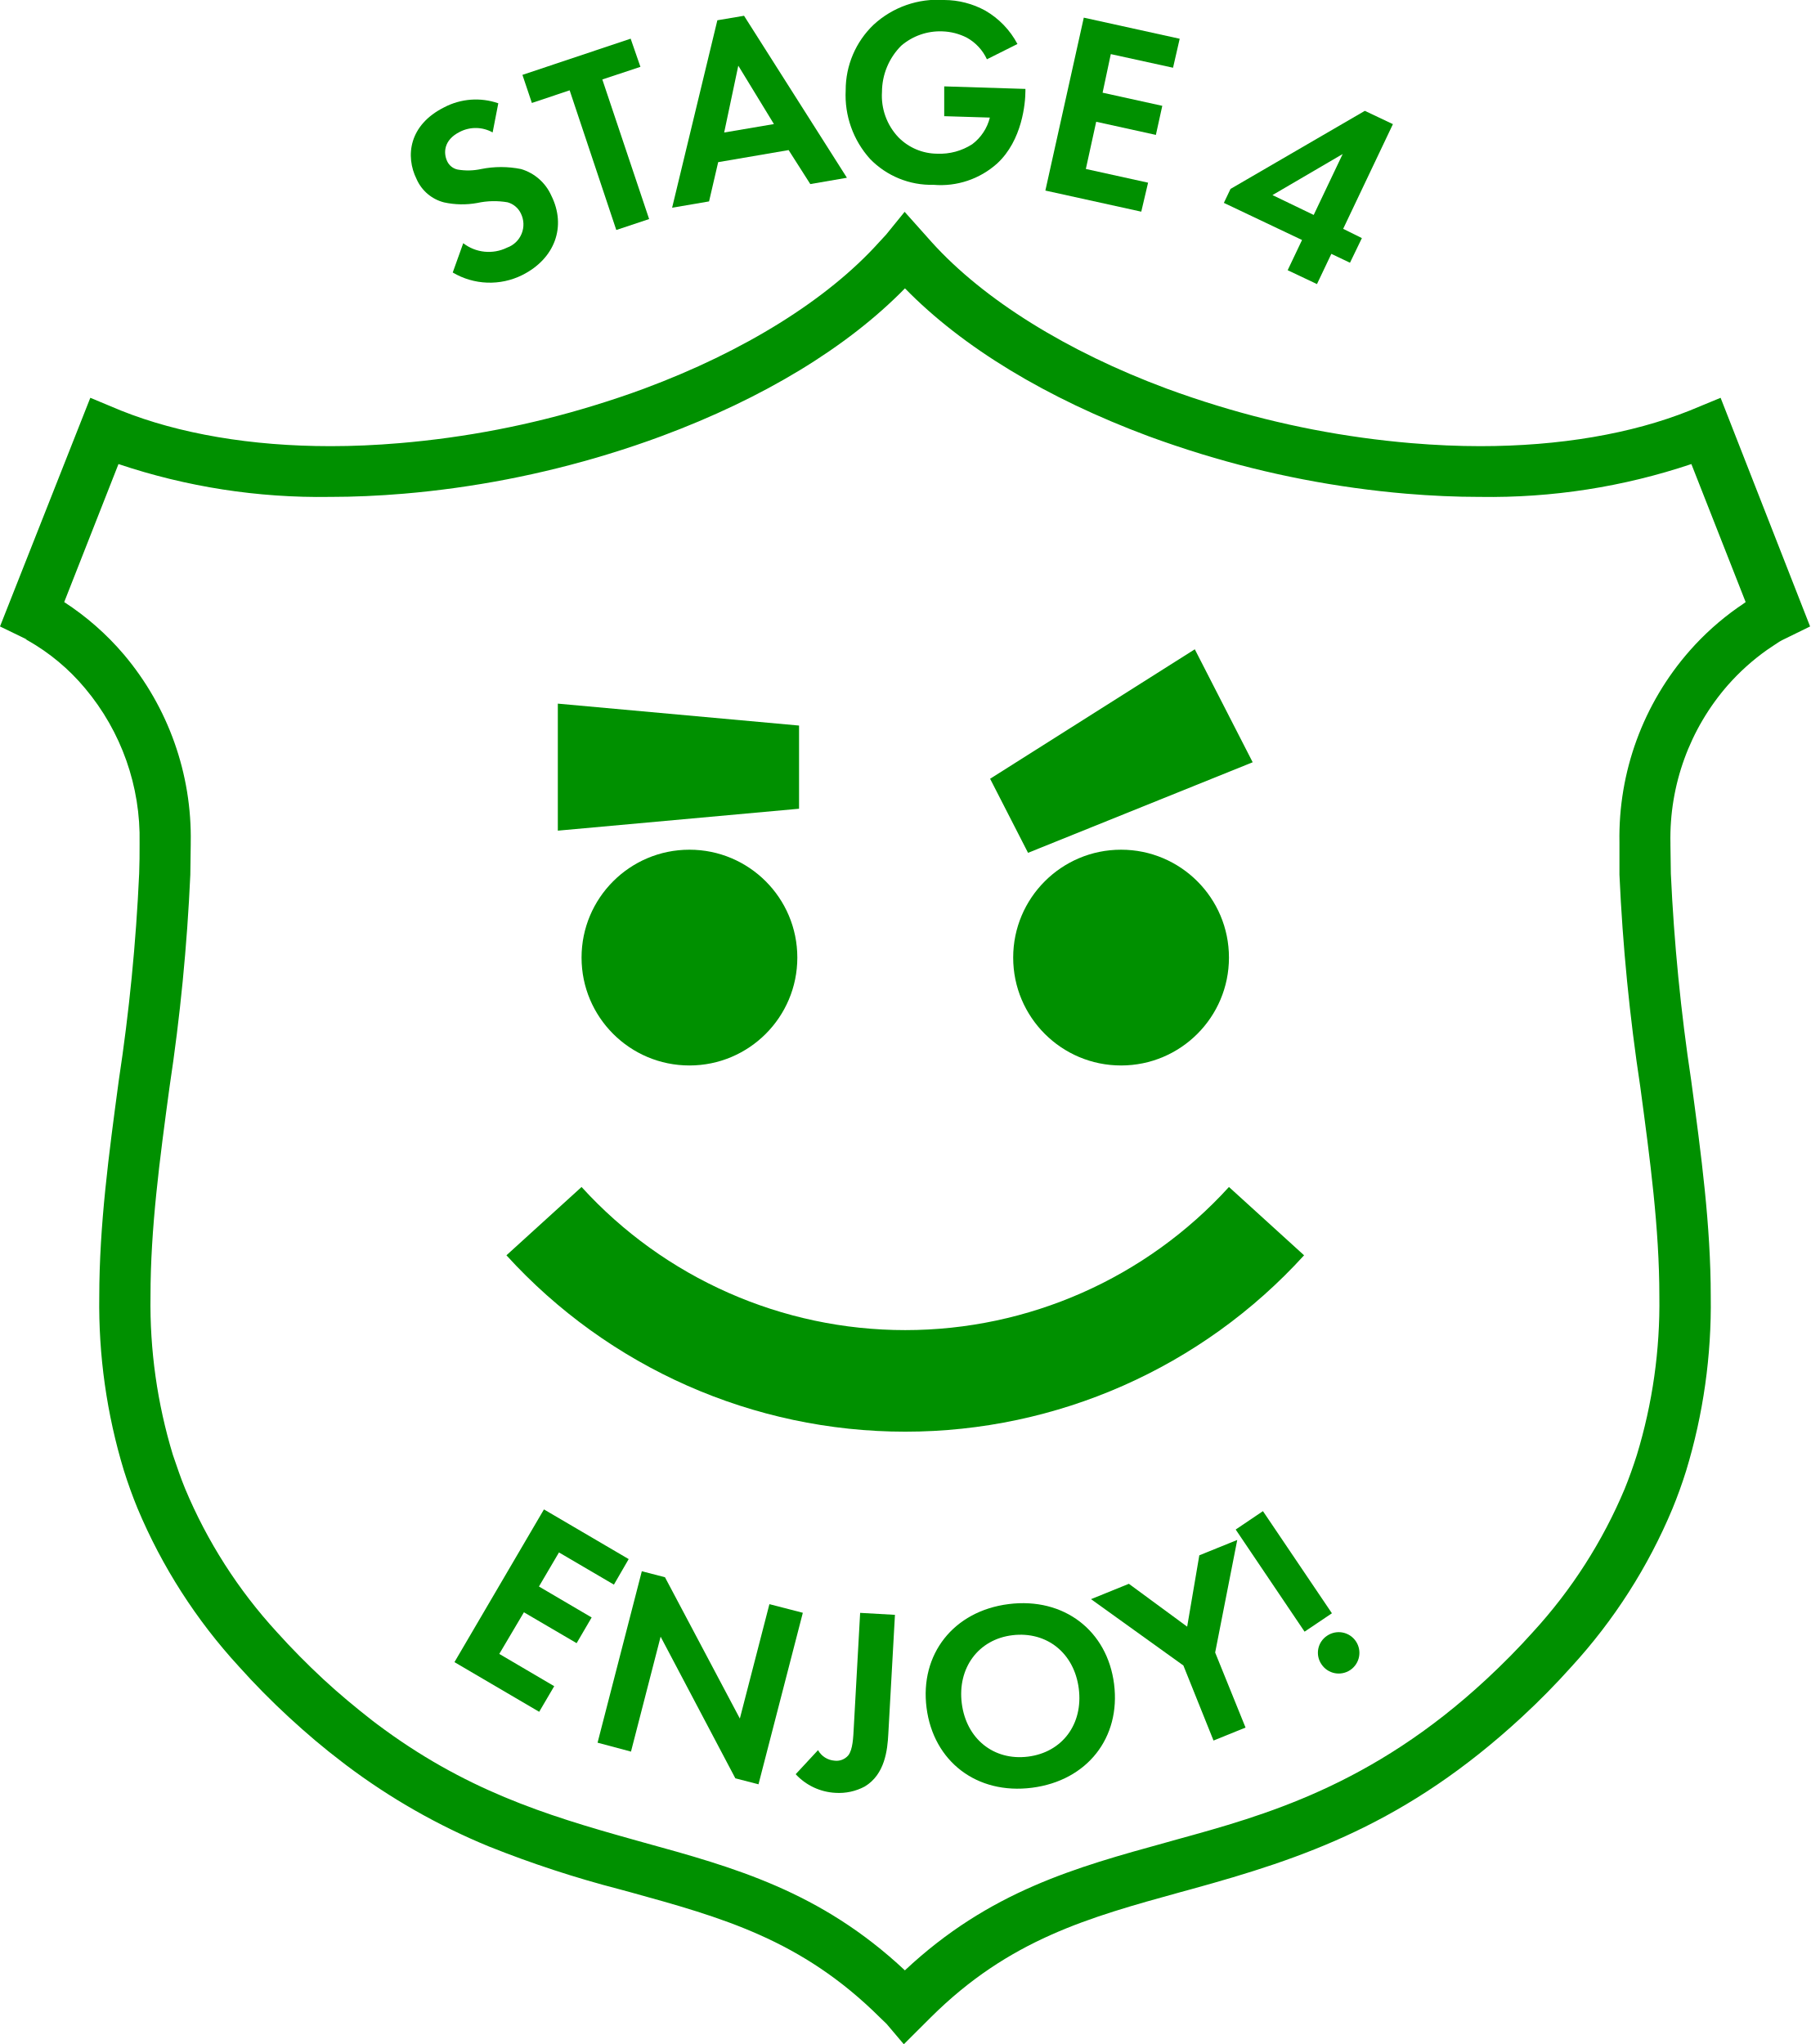
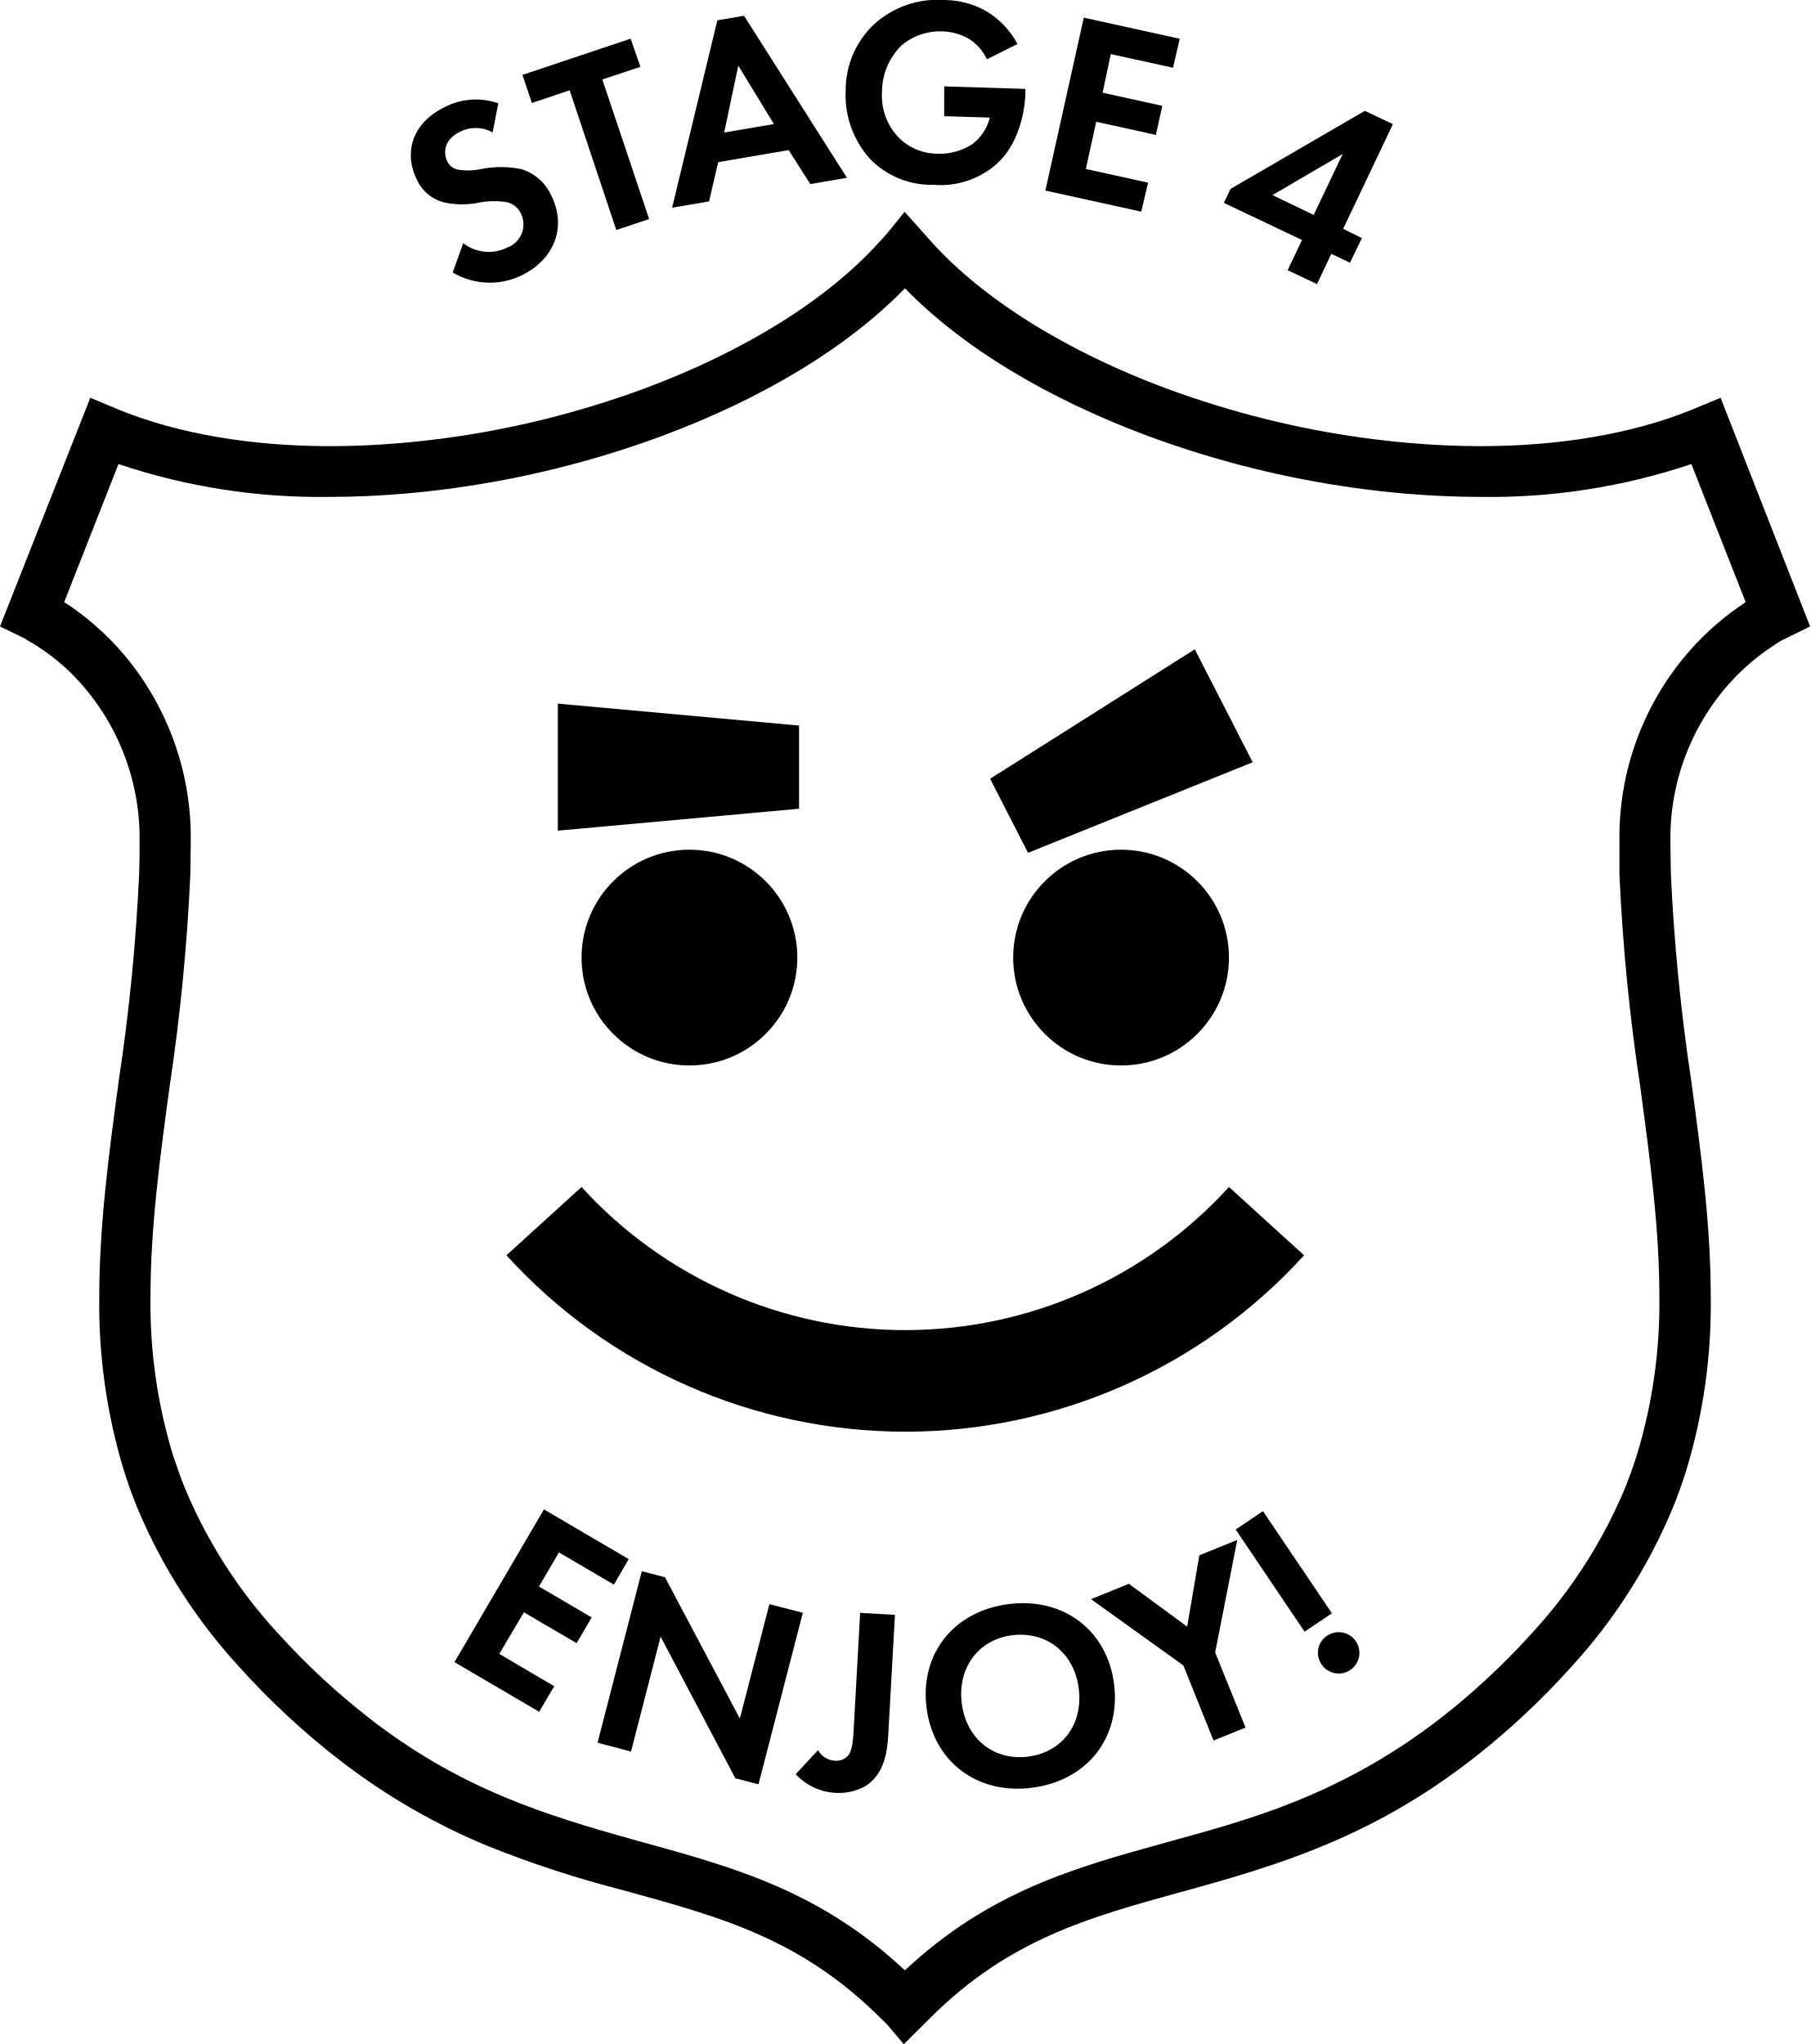
<svg xmlns="http://www.w3.org/2000/svg" viewBox="0 0 220.51 248.95">
  <defs>
    <style>.cls-1{fill:#009000;}</style>
  </defs>
  <g id="Layer_2" data-name="Layer 2">
    <g id="Layer_1-2" data-name="Layer 1">
-       <path class="cls-1" d="M209.56,48.45,205.81,50c-7.08,2.84-15.9,4.34-25.51,4.34h0c-2.66,0-5.5-.12-8.45-.37a113,113,0,0,1-23.61-4.57c-2.13-.65-4.19-1.35-6.15-2.07-12.13-4.51-22.28-10.83-28.59-17.81l-3.32-3.72-2.26,2.78-.86.93c-6.3,7-16.46,13.31-28.6,17.82-1.94.72-4,1.41-6.15,2.07a112.73,112.73,0,0,1-23.61,4.57c-2.92.25-5.74.37-8.38.37h-.09c-9.61,0-18.43-1.5-25.51-4.34L11,48.45,0,76.3l2.6,1.26.73.36h0l-.21,0,.24.07a25.4,25.4,0,0,1,7,5.84A28.35,28.35,0,0,1,17,102.66v.22c0,1.13,0,2.27-.05,3.5a239.57,239.57,0,0,1-2.48,25.19c-1.22,9.07-2.37,17.63-2.38,26.31a69.5,69.5,0,0,0,3,21.23c.5,1.59,1.06,3.14,1.66,4.6A66.38,66.38,0,0,0,29.12,203c1.87,2.09,3.91,4.16,6.08,6.16s4.25,3.76,6.46,5.44l.52.4a78.4,78.4,0,0,0,17.36,9.89,131.78,131.78,0,0,0,15.89,5.21l1.26.34c11.22,3.1,20.91,5.77,30.47,15.27l.82.79,2.1,2.48,3.28-3.27c9.55-9.5,19.24-12.17,30.47-15.27l1.25-.34c13.72-3.78,26.22-8,40.24-20.94,2.17-2,4.21-4.08,6.07-6.16a66.17,66.17,0,0,0,12.31-19.26c.6-1.46,1.16-3,1.66-4.6a69.5,69.5,0,0,0,3-21.23c0-8.68-1.16-17.24-2.38-26.3a242.46,242.46,0,0,1-2.48-25.2c0-1.19-.05-2.36-.05-3.5v-.2a28.33,28.33,0,0,1,7-19.27,27.68,27.68,0,0,1,4.76-4.28c.67-.47,1.19-.78,1.5-1l0,0,.34-.19,3.41-1.67ZM3.34,77.92l0,0,0,0ZM211.65,74a33.49,33.49,0,0,0-5.86,5.26,34.41,34.41,0,0,0-8.55,23.35v.25c0,1.2,0,2.43,0,3.68a245,245,0,0,0,2.54,25.85c1.19,8.85,2.32,17.22,2.32,25.47a63.22,63.22,0,0,1-2.74,19.35c-.45,1.42-.95,2.81-1.48,4.12a60.29,60.29,0,0,1-11.19,17.46c-1.73,1.93-3.63,3.86-5.66,5.74-14,13-27.14,16.6-37.66,19.5l-1.25.35c-11.1,3.06-21.61,5.95-31.91,15.6-10.3-9.65-20.81-12.54-31.92-15.6l-1.25-.35c-10.74-3-20.5-6.06-31.15-14.06l-.5-.38c-2-1.56-4.06-3.26-6-5.06s-3.92-3.8-5.66-5.74a60.08,60.08,0,0,1-11.18-17.47c-.54-1.3-1-2.69-1.49-4.11a63.23,63.23,0,0,1-2.73-19.35c0-8.26,1.12-16.62,2.32-25.48a247.22,247.22,0,0,0,2.53-25.84c0-1.29.05-2.5.05-3.68v-.22a34.53,34.53,0,0,0-8.14-22.92,33.43,33.43,0,0,0-7.27-6.39l6.61-16.81a77,77,0,0,0,25.73,4h.1c2.82,0,5.81-.13,8.91-.39a120,120,0,0,0,24.91-4.82c2.26-.69,4.44-1.43,6.49-2.19,12.4-4.61,22.61-10.8,29.65-18,7,7.18,17.25,13.38,29.64,18,2.07.76,4.25,1.5,6.5,2.19a120,120,0,0,0,24.91,4.82c3.09.26,6.09.39,8.9.39h.1a77,77,0,0,0,25.73-4l6.61,16.81C212.35,73.54,212,73.76,211.65,74Z" />
-       <path class="cls-1" d="M74.77,193l-6.69-3.92-2.44,4.15L72.06,197l-1.83,3.13-6.42-3.76-3,5.07,6.69,3.93-1.83,3.12-10.32-6.05,10.9-18.6,10.32,6.05Z" />
-       <path class="cls-1" d="M72.78,212.25l5.39-20.88,2.82.73,9.12,17.21,3.6-13.93,4.07,1.05-5.4,20.89-2.82-.73-9.1-17.25-3.61,14Z" />
-       <path class="cls-1" d="M109,196.68l-.81,14.52c-.1,1.91-.4,4.91-2.87,6.39a6.66,6.66,0,0,1-3.58.77,7.09,7.09,0,0,1-4.83-2.27l2.72-2.93a2.51,2.51,0,0,0,2,1.28,1.88,1.88,0,0,0,1.69-.65c.55-.72.6-2.14.67-3.46l.77-13.89Z" />
-       <path class="cls-1" d="M135.69,205.12c.82,6.52-3.27,11.76-10,12.62s-12-3.21-12.84-9.73,3.27-11.79,10-12.64S134.87,198.61,135.69,205.12Zm-4.3.55c-.55-4.33-3.89-7-8.06-6.51s-6.74,4-6.19,8.31,3.89,7,8.06,6.48S131.94,210,131.39,205.67Z" />
-       <path class="cls-1" d="M144.13,202.85l-11.25-8.08,4.61-1.87,7.1,5.22,1.48-8.69,4.62-1.87L148,201.27l3.7,9.14-3.9,1.58Z" />
-       <path class="cls-1" d="M158.89,198.73l-8.39-12.44,3.32-2.24,8.4,12.44Zm2.75.49a2.52,2.52,0,1,1-.68,3.5A2.48,2.48,0,0,1,161.64,199.22Z" />
-       <polygon class="cls-1" points="97.32 98.5 67.94 101.17 67.94 85.7 97.32 88.37 97.32 98.5" />
-       <polygon class="cls-1" points="120.59 94.85 145.52 79.08 152.57 92.84 125.21 103.87 120.59 94.85" />
-       <circle class="cls-1" cx="83.97" cy="116.63" r="13.14" />
-       <circle class="cls-1" cx="136.54" cy="116.63" r="13.14" />
-       <path class="cls-1" d="M158.83,152.89a65.66,65.66,0,0,1-97.15,0l9.15-8.32a53.3,53.3,0,0,0,78.85,0Z" />
-       <path class="cls-1" d="M60,16.13a4.22,4.22,0,0,0-4-.07c-2,1-2,2.61-1.53,3.59a1.81,1.81,0,0,0,1.26,1,7.47,7.47,0,0,0,2.86-.06,12.28,12.28,0,0,1,4.87,0,5.85,5.85,0,0,1,3.68,3.22c1.88,3.75.46,7.69-3.53,9.69a8.86,8.86,0,0,1-8.47-.31l1.28-3.57a5.07,5.07,0,0,0,5.34.54A3,3,0,0,0,63.44,26a2.54,2.54,0,0,0-1.62-1.36,9.63,9.63,0,0,0-3.69.08,10.29,10.29,0,0,1-4.05-.07,5,5,0,0,1-3.33-2.81c-1.42-2.84-.93-6.63,3.35-8.77a8.31,8.31,0,0,1,6.59-.49Z" />
-       <path class="cls-1" d="M73.36,9.68l5.7,17-4,1.33L69.38,11l-4.6,1.54L63.63,9.12,76.81,4.71,78,8.14Z" />
-       <path class="cls-1" d="M96.05,18.28l-8.58,1.47-1.11,4.78-4.5.77L87.37,2.47l3.25-.55,12.53,19.73-4.46.77Zm-1.79-3.17L89.92,8,88.2,16.14Z" />
-       <path class="cls-1" d="M115,10.52l9.89.31v.26c0,1.45-.38,6-3.44,8.82a10.29,10.29,0,0,1-7.75,2.6,10.4,10.4,0,0,1-7.73-3.15A11.59,11.59,0,0,1,103,11,11,11,0,0,1,106.41,3,11.48,11.48,0,0,1,115,0,10.48,10.48,0,0,1,120,1.29a10.21,10.21,0,0,1,3.92,4.07l-3.72,1.86a5.77,5.77,0,0,0-2.44-2.63,7,7,0,0,0-3-.77,7.25,7.25,0,0,0-5,1.75,8,8,0,0,0-2.34,5.62,7.35,7.35,0,0,0,2,5.53,6.69,6.69,0,0,0,4.72,2,7.29,7.29,0,0,0,4.28-1.16,5.81,5.81,0,0,0,2.14-3.24l-5.56-.17Z" />
-       <path class="cls-1" d="M142.87,8.25l-7.58-1.66-1,4.7,7.27,1.6-.78,3.54-7.27-1.6-1.26,5.75,7.58,1.67L139,25.78l-11.68-2.57L132,2.15l11.68,2.57Z" />
-       <path class="cls-1" d="M163.59,27.87,165.87,29l-1.45,3-2.27-1.08-1.75,3.68-3.57-1.69,1.75-3.68-9.52-4.52.81-1.7,16.36-9.51,3.42,1.62ZM160,26.18l3.53-7.42-8.55,5Z" />
+       <path className="cls-1" d="M209.56,48.45,205.81,50c-7.08,2.84-15.9,4.34-25.51,4.34h0c-2.66,0-5.5-.12-8.45-.37a113,113,0,0,1-23.61-4.57c-2.13-.65-4.19-1.35-6.15-2.07-12.13-4.51-22.28-10.83-28.59-17.81l-3.32-3.72-2.26,2.78-.86.93c-6.3,7-16.46,13.31-28.6,17.82-1.94.72-4,1.41-6.15,2.07a112.73,112.73,0,0,1-23.61,4.57c-2.92.25-5.74.37-8.38.37h-.09c-9.61,0-18.43-1.5-25.51-4.34L11,48.45,0,76.3l2.6,1.26.73.36h0l-.21,0,.24.07a25.4,25.4,0,0,1,7,5.84A28.35,28.35,0,0,1,17,102.66v.22c0,1.13,0,2.27-.05,3.5a239.57,239.57,0,0,1-2.48,25.19c-1.22,9.07-2.37,17.63-2.38,26.31a69.5,69.5,0,0,0,3,21.23c.5,1.59,1.06,3.14,1.66,4.6A66.38,66.38,0,0,0,29.12,203c1.87,2.09,3.91,4.16,6.08,6.16s4.25,3.76,6.46,5.44l.52.4a78.4,78.4,0,0,0,17.36,9.89,131.78,131.78,0,0,0,15.89,5.21l1.26.34c11.22,3.1,20.91,5.77,30.47,15.27l.82.79,2.1,2.48,3.28-3.27c9.55-9.5,19.24-12.17,30.47-15.27l1.25-.34c13.72-3.78,26.22-8,40.24-20.94,2.17-2,4.21-4.08,6.07-6.16a66.17,66.17,0,0,0,12.31-19.26c.6-1.46,1.16-3,1.66-4.6a69.5,69.5,0,0,0,3-21.23c0-8.68-1.16-17.24-2.38-26.3a242.46,242.46,0,0,1-2.48-25.2c0-1.19-.05-2.36-.05-3.5v-.2a28.33,28.33,0,0,1,7-19.27,27.68,27.68,0,0,1,4.76-4.28c.67-.47,1.19-.78,1.5-1l0,0,.34-.19,3.41-1.67ZM3.34,77.92l0,0,0,0ZM211.65,74a33.49,33.49,0,0,0-5.86,5.26,34.41,34.41,0,0,0-8.55,23.35v.25c0,1.2,0,2.43,0,3.68a245,245,0,0,0,2.54,25.85c1.19,8.85,2.32,17.22,2.32,25.47a63.22,63.22,0,0,1-2.74,19.35c-.45,1.42-.95,2.81-1.48,4.12a60.29,60.29,0,0,1-11.19,17.46c-1.73,1.93-3.63,3.86-5.66,5.74-14,13-27.14,16.6-37.66,19.5l-1.25.35c-11.1,3.06-21.61,5.95-31.91,15.6-10.3-9.65-20.81-12.54-31.92-15.6l-1.25-.35c-10.74-3-20.5-6.06-31.15-14.06l-.5-.38c-2-1.56-4.06-3.26-6-5.06s-3.92-3.8-5.66-5.74a60.08,60.08,0,0,1-11.18-17.47c-.54-1.3-1-2.69-1.49-4.11a63.23,63.23,0,0,1-2.73-19.35c0-8.26,1.12-16.62,2.32-25.48a247.22,247.22,0,0,0,2.53-25.84c0-1.29.05-2.5.05-3.68v-.22a34.53,34.53,0,0,0-8.14-22.92,33.43,33.43,0,0,0-7.27-6.39l6.61-16.81a77,77,0,0,0,25.73,4h.1c2.82,0,5.81-.13,8.91-.39a120,120,0,0,0,24.91-4.82c2.26-.69,4.44-1.43,6.49-2.19,12.4-4.61,22.61-10.8,29.65-18,7,7.18,17.25,13.38,29.64,18,2.07.76,4.25,1.5,6.5,2.19a120,120,0,0,0,24.91,4.82c3.09.26,6.09.39,8.9.39h.1a77,77,0,0,0,25.73-4l6.61,16.81C212.35,73.54,212,73.76,211.65,74Z" />
+       <path className="cls-1" d="M74.77,193l-6.69-3.92-2.44,4.15L72.06,197l-1.83,3.13-6.42-3.76-3,5.07,6.69,3.93-1.83,3.12-10.32-6.05,10.9-18.6,10.32,6.05Z" />
+       <path className="cls-1" d="M72.78,212.25l5.39-20.88,2.82.73,9.12,17.21,3.6-13.93,4.07,1.05-5.4,20.89-2.82-.73-9.1-17.25-3.61,14Z" />
+       <path className="cls-1" d="M109,196.68l-.81,14.52c-.1,1.91-.4,4.91-2.87,6.39a6.66,6.66,0,0,1-3.58.77,7.09,7.09,0,0,1-4.83-2.27l2.72-2.93a2.51,2.51,0,0,0,2,1.28,1.88,1.88,0,0,0,1.69-.65c.55-.72.6-2.14.67-3.46l.77-13.89Z" />
+       <path className="cls-1" d="M135.69,205.12c.82,6.52-3.27,11.76-10,12.62s-12-3.21-12.84-9.73,3.27-11.79,10-12.64S134.87,198.61,135.69,205.12Zm-4.3.55c-.55-4.33-3.89-7-8.06-6.51s-6.74,4-6.19,8.31,3.89,7,8.06,6.48S131.94,210,131.39,205.67Z" />
+       <path className="cls-1" d="M144.13,202.85l-11.25-8.08,4.61-1.87,7.1,5.22,1.48-8.69,4.62-1.87L148,201.27l3.7,9.14-3.9,1.58Z" />
+       <path className="cls-1" d="M158.89,198.73l-8.39-12.44,3.32-2.24,8.4,12.44Zm2.75.49a2.52,2.52,0,1,1-.68,3.5A2.48,2.48,0,0,1,161.64,199.22Z" />
+       <polygon className="cls-1" points="97.32 98.5 67.94 101.17 67.94 85.7 97.32 88.37 97.32 98.5" />
+       <polygon className="cls-1" points="120.59 94.85 145.52 79.08 152.57 92.84 125.21 103.87 120.59 94.85" />
+       <circle className="cls-1" cx="83.97" cy="116.63" r="13.14" />
+       <circle className="cls-1" cx="136.54" cy="116.63" r="13.14" />
+       <path className="cls-1" d="M158.83,152.89a65.66,65.66,0,0,1-97.15,0l9.15-8.32a53.3,53.3,0,0,0,78.85,0Z" />
+       <path className="cls-1" d="M60,16.13a4.22,4.22,0,0,0-4-.07c-2,1-2,2.61-1.53,3.59a1.81,1.81,0,0,0,1.26,1,7.47,7.47,0,0,0,2.86-.06,12.28,12.28,0,0,1,4.87,0,5.85,5.85,0,0,1,3.68,3.22c1.88,3.75.46,7.69-3.53,9.69a8.86,8.86,0,0,1-8.47-.31l1.28-3.57a5.07,5.07,0,0,0,5.34.54A3,3,0,0,0,63.44,26a2.54,2.54,0,0,0-1.62-1.36,9.63,9.63,0,0,0-3.69.08,10.29,10.29,0,0,1-4.05-.07,5,5,0,0,1-3.33-2.81c-1.42-2.84-.93-6.63,3.35-8.77a8.31,8.31,0,0,1,6.59-.49Z" />
+       <path className="cls-1" d="M73.36,9.68l5.7,17-4,1.33L69.38,11l-4.6,1.54L63.63,9.12,76.81,4.71,78,8.14Z" />
+       <path className="cls-1" d="M96.05,18.28l-8.58,1.47-1.11,4.78-4.5.77L87.37,2.47l3.25-.55,12.53,19.73-4.46.77Zm-1.79-3.17L89.92,8,88.2,16.14Z" />
+       <path className="cls-1" d="M115,10.52l9.89.31v.26c0,1.45-.38,6-3.44,8.82a10.29,10.29,0,0,1-7.75,2.6,10.4,10.4,0,0,1-7.73-3.15A11.59,11.59,0,0,1,103,11,11,11,0,0,1,106.41,3,11.48,11.48,0,0,1,115,0,10.48,10.48,0,0,1,120,1.29a10.21,10.21,0,0,1,3.92,4.07l-3.72,1.86a5.77,5.77,0,0,0-2.44-2.63,7,7,0,0,0-3-.77,7.25,7.25,0,0,0-5,1.75,8,8,0,0,0-2.34,5.62,7.35,7.35,0,0,0,2,5.53,6.69,6.69,0,0,0,4.72,2,7.29,7.29,0,0,0,4.28-1.16,5.81,5.81,0,0,0,2.14-3.24l-5.56-.17Z" />
+       <path className="cls-1" d="M142.87,8.25l-7.58-1.66-1,4.7,7.27,1.6-.78,3.54-7.27-1.6-1.26,5.75,7.58,1.67L139,25.78l-11.68-2.57L132,2.15l11.68,2.57Z" />
+       <path className="cls-1" d="M163.59,27.87,165.87,29l-1.45,3-2.27-1.08-1.75,3.68-3.57-1.69,1.75-3.68-9.52-4.52.81-1.7,16.36-9.51,3.42,1.62ZM160,26.18l3.53-7.42-8.55,5Z" />
    </g>
  </g>
</svg>
